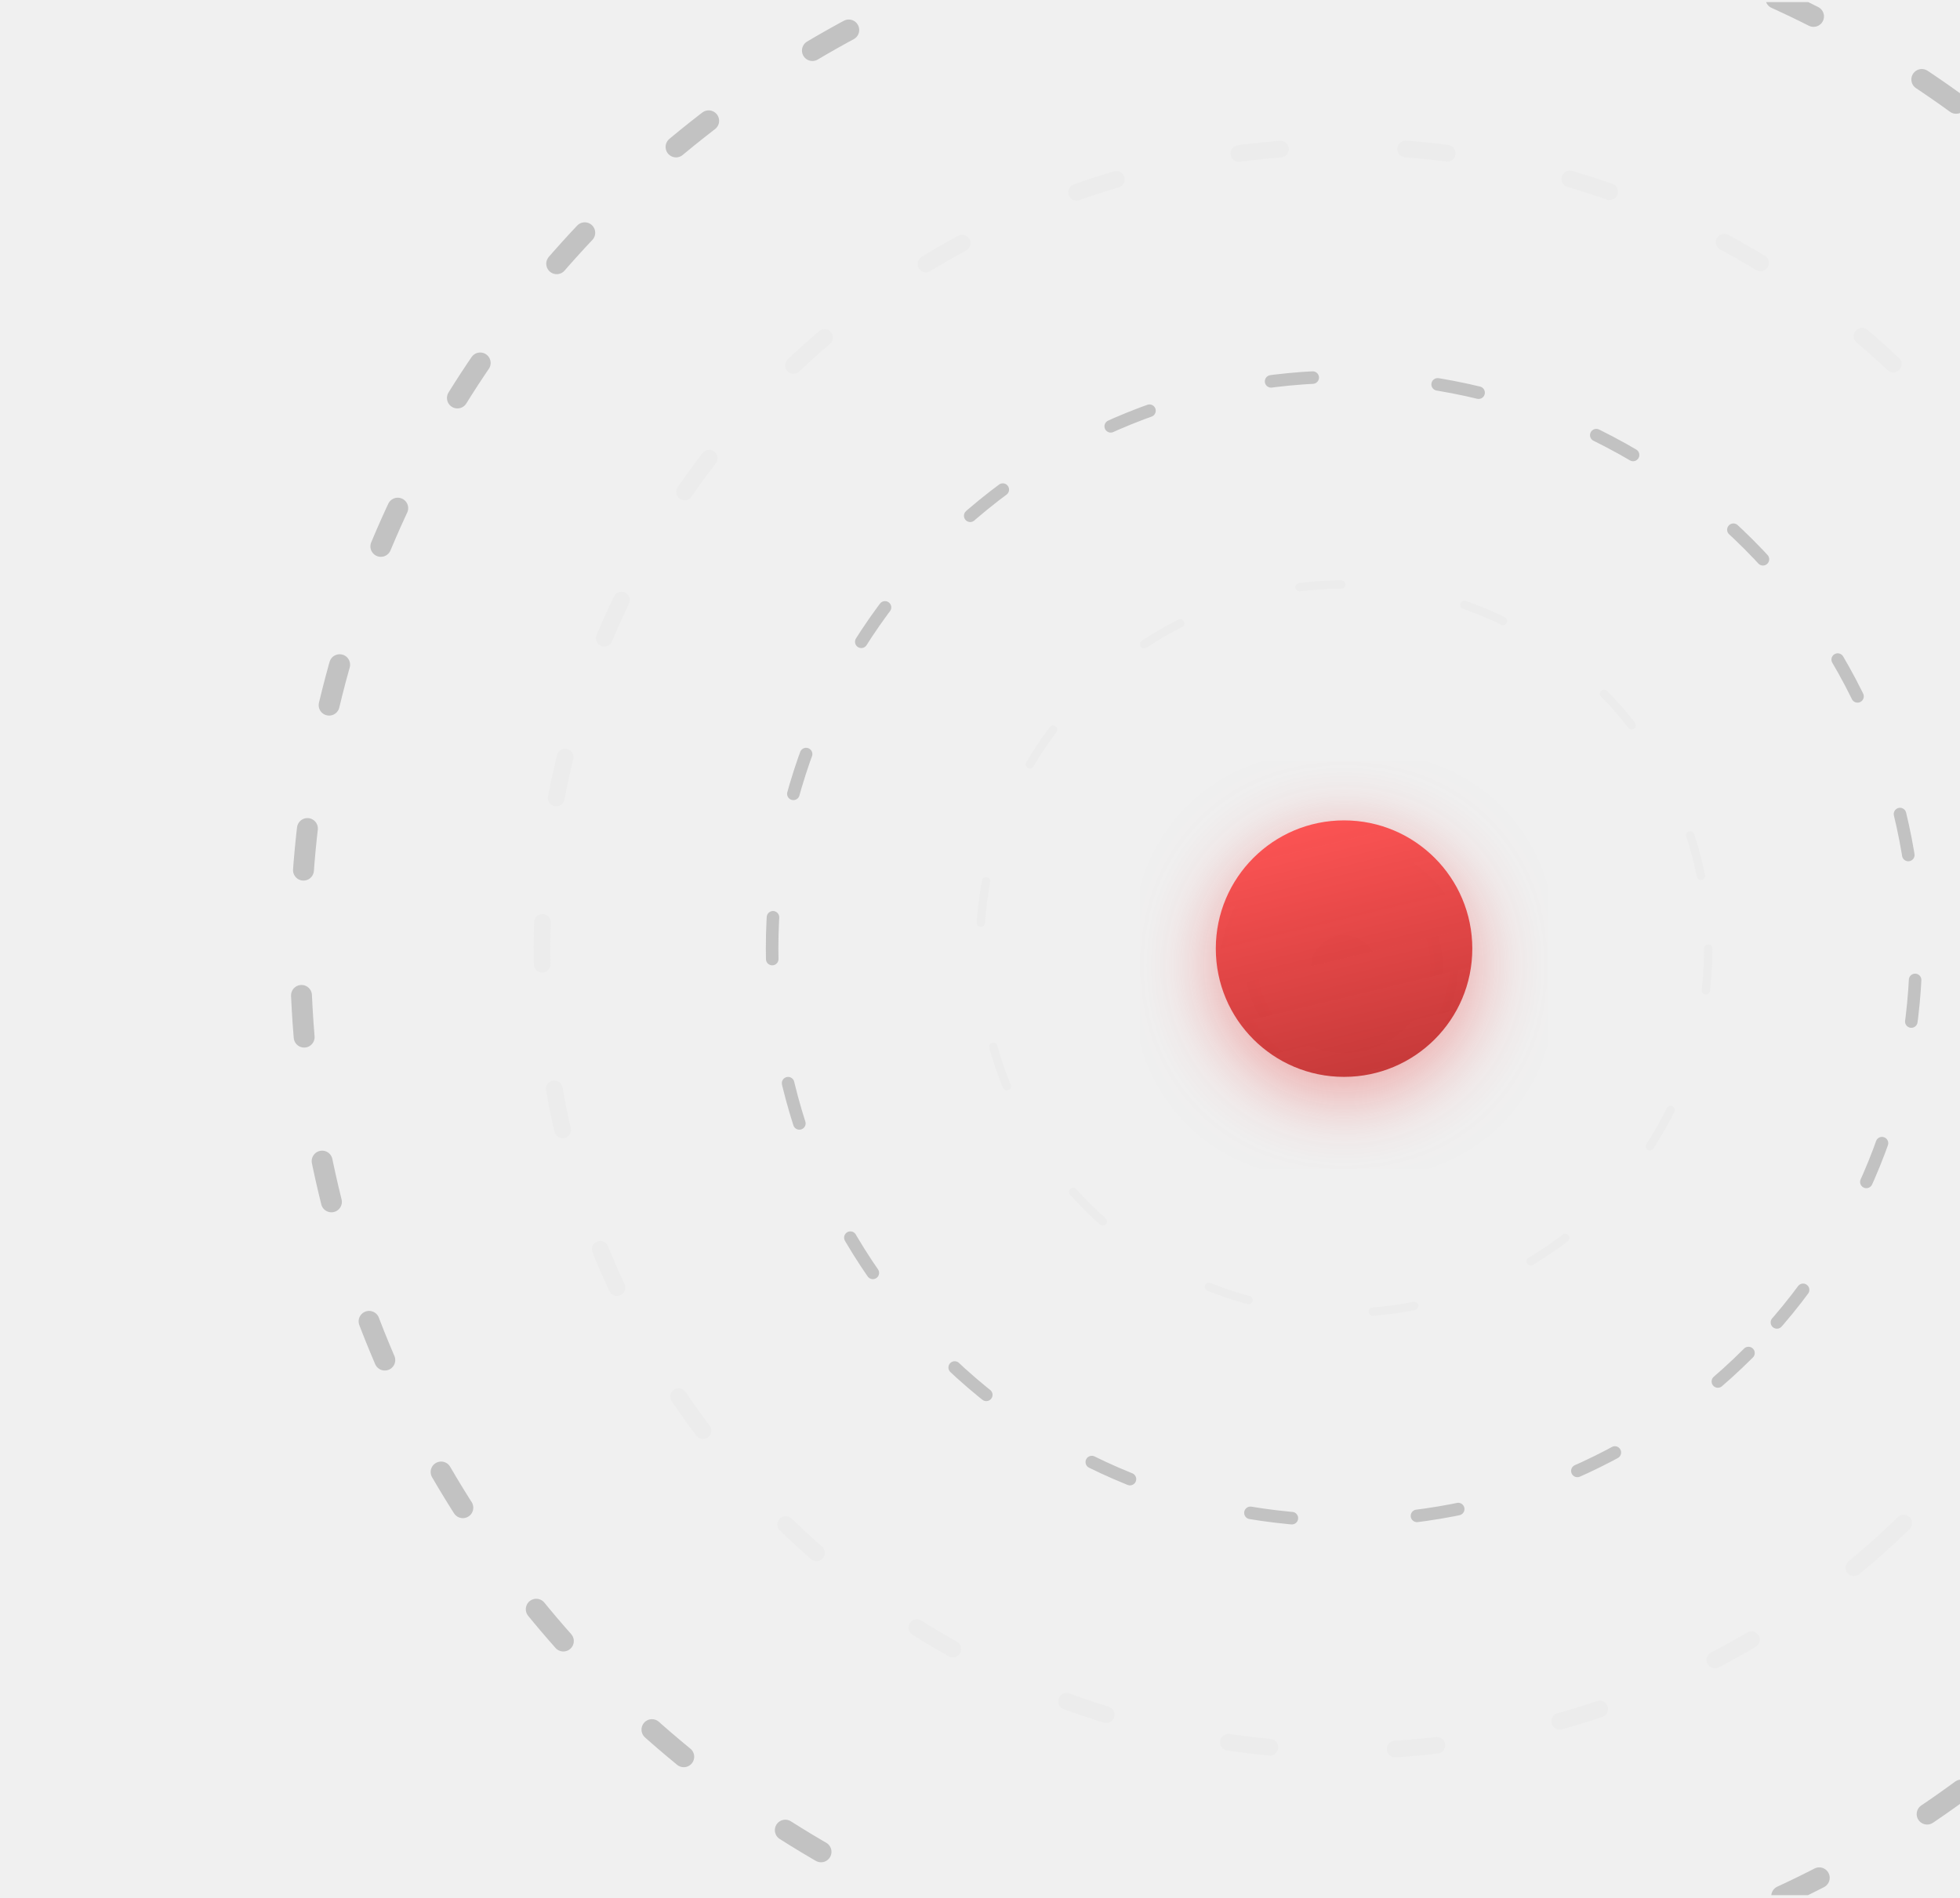
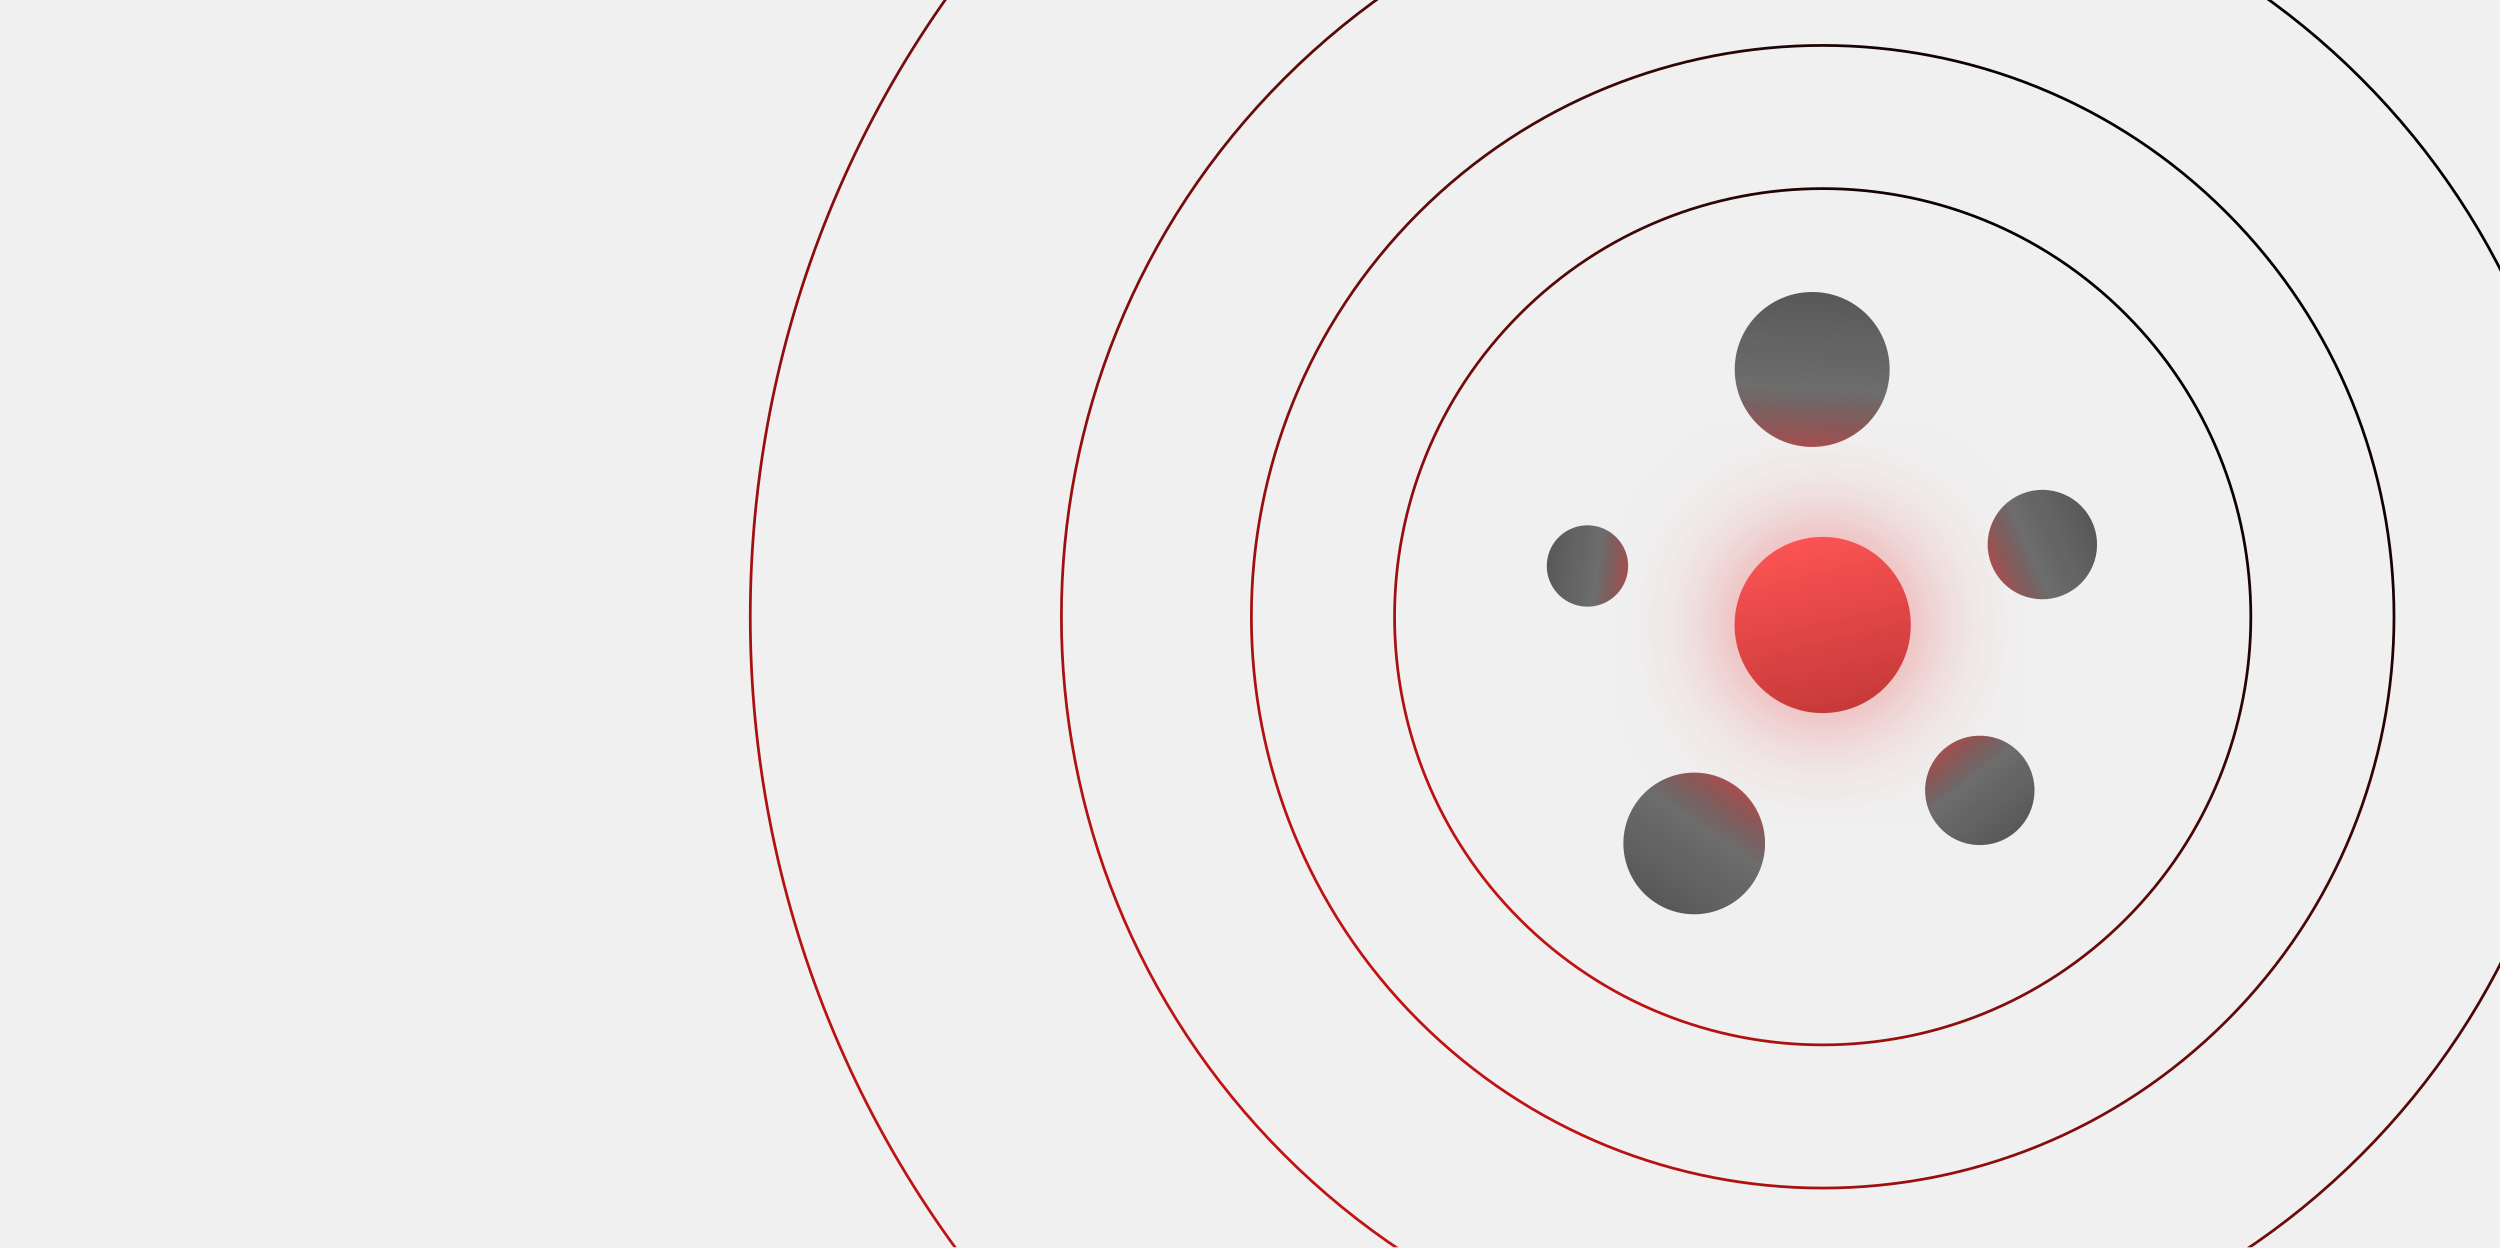
- <svg xmlns="http://www.w3.org/2000/svg" width="469" height="454" viewBox="0 0 469 454" fill="none">
-   <g clip-path="url(#clip0)">
-     <g filter="url(#filter0_d)">
-       <circle cx="321.613" cy="227" r="30.688" fill="url(#paint0_linear)" />
+ <svg xmlns="http://www.w3.org/2000/svg" width="908" height="453" fill="none">
+   <g clip-path="url(#prefix__clip0)">
+     <circle cx="662" cy="224" r="155.5" transform="rotate(45 662 224)" stroke="url(#prefix__paint0_linear)" />
+     <circle cx="662" cy="224" r="207.5" transform="rotate(45 662 224)" stroke="url(#prefix__paint1_linear)" />
+     <circle cx="662" cy="224" r="276.5" transform="rotate(45 662 224)" stroke="url(#prefix__paint2_linear)" />
+     <circle cx="662" cy="224" r="389.5" transform="rotate(45 662 224)" stroke="url(#prefix__paint3_linear)" />
+     <g filter="url(#prefix__filter0_d)">
+       <circle cx="662" cy="227" r="32" fill="url(#prefix__paint4_linear)" />
    </g>
-     <circle cx="321.613" cy="227" r="87.135" stroke="#ECECEC" stroke-width="2" stroke-linecap="round" stroke-dasharray="10 30" />
-     <circle cx="321.613" cy="227" r="136.858" transform="rotate(45 321.613 227)" stroke="#C2C2C2" stroke-width="3" stroke-linecap="round" stroke-dasharray="10 30" />
-     <circle cx="321.613" cy="227" r="191.919" transform="rotate(47.5438 321.613 227)" stroke="#ECECEC" stroke-width="4" stroke-linecap="round" stroke-dasharray="10 30" />
-     <circle cx="321.613" cy="227" r="249.704" transform="rotate(92.5438 321.613 227)" stroke="#C2C2C2" stroke-width="5" stroke-linecap="round" stroke-dasharray="10 30" />
+     <circle cx="615.342" cy="306.342" r="25.725" transform="rotate(121.272 615.342 306.342)" fill="url(#prefix__paint5_linear)" />
+     <circle cx="719.069" cy="287.069" r="19.873" transform="rotate(47.87 719.069 287.069)" fill="url(#prefix__paint6_linear)" />
+     <circle cx="741.783" cy="197.783" r="19.873" transform="rotate(-27.358 741.783 197.783)" fill="url(#prefix__paint7_linear)" />
+     <circle cx="658.19" cy="134.19" r="28.136" transform="rotate(-90.108 658.19 134.19)" fill="url(#prefix__paint8_linear)" />
+     <circle cx="576.569" cy="205.568" r="14.778" transform="rotate(-176.848 576.569 205.568)" fill="url(#prefix__paint9_linear)" />
  </g>
  <defs>
-     <filter id="filter0_d" x="272.925" y="182.312" width="97.376" height="97.376" filterUnits="userSpaceOnUse" color-interpolation-filters="sRGB">
+     <linearGradient id="prefix__paint0_linear" x1="662" y1="68" x2="662" y2="380" gradientUnits="userSpaceOnUse">
+       <stop />
+       <stop offset="1" stop-color="#C11313" />
+     </linearGradient>
+     <linearGradient id="prefix__paint1_linear" x1="662" y1="16" x2="662" y2="432" gradientUnits="userSpaceOnUse">
+       <stop />
+       <stop offset="1" stop-color="#C11313" />
+     </linearGradient>
+     <linearGradient id="prefix__paint2_linear" x1="662" y1="-53" x2="662" y2="501" gradientUnits="userSpaceOnUse">
+       <stop />
+       <stop offset="1" stop-color="#C11313" />
+     </linearGradient>
+     <linearGradient id="prefix__paint3_linear" x1="662" y1="-166" x2="662" y2="614" gradientUnits="userSpaceOnUse">
+       <stop />
+       <stop offset="1" stop-color="#C11313" />
+     </linearGradient>
+     <linearGradient id="prefix__paint4_linear" x1="662" y1="195" x2="679.12" y2="266.071" gradientUnits="userSpaceOnUse">
+       <stop stop-color="#FB5353" />
+       <stop offset="1" stop-color="#BD3131" stop-opacity=".97" />
+     </linearGradient>
+     <linearGradient id="prefix__paint5_linear" x1="579.248" y1="305.846" x2="640.369" y2="309.401" gradientUnits="userSpaceOnUse">
+       <stop stop-color="#E24646" />
+       <stop offset=".484" stop-color="#161616" stop-opacity=".6" />
+       <stop offset="1" stop-color="#141414" stop-opacity=".69" />
+     </linearGradient>
+     <linearGradient id="prefix__paint6_linear" x1="691.187" y1="286.687" x2="738.403" y2="289.433" gradientUnits="userSpaceOnUse">
+       <stop stop-color="#E24646" />
+       <stop offset=".484" stop-color="#161616" stop-opacity=".6" />
+       <stop offset="1" stop-color="#141414" stop-opacity=".69" />
+     </linearGradient>
+     <linearGradient id="prefix__paint7_linear" x1="713.9" y1="197.4" x2="761.117" y2="200.146" gradientUnits="userSpaceOnUse">
+       <stop stop-color="#E24646" />
+       <stop offset=".484" stop-color="#161616" stop-opacity=".6" />
+       <stop offset="1" stop-color="#141414" stop-opacity=".69" />
+     </linearGradient>
+     <linearGradient id="prefix__paint8_linear" x1="618.713" y1="133.648" x2="685.563" y2="137.536" gradientUnits="userSpaceOnUse">
+       <stop stop-color="#E24646" />
+       <stop offset=".484" stop-color="#161616" stop-opacity=".6" />
+       <stop offset="1" stop-color="#141414" stop-opacity=".69" />
+     </linearGradient>
+     <linearGradient id="prefix__paint9_linear" x1="555.834" y1="205.284" x2="590.946" y2="207.326" gradientUnits="userSpaceOnUse">
+       <stop stop-color="#E24646" />
+       <stop offset=".484" stop-color="#161616" stop-opacity=".6" />
+       <stop offset="1" stop-color="#141414" stop-opacity=".69" />
+     </linearGradient>
+     <clipPath id="prefix__clip0">
+       <path fill="#fff" d="M0 0h908v453H0z" />
+     </clipPath>
+     <filter id="prefix__filter0_d" x="588" y="153" width="148" height="148" filterUnits="userSpaceOnUse" color-interpolation-filters="sRGB">
      <feFlood flood-opacity="0" result="BackgroundImageFix" />
-       <feColorMatrix in="SourceAlpha" type="matrix" values="0 0 0 0 0 0 0 0 0 0 0 0 0 0 0 0 0 0 127 0" />
-       <feOffset dy="4" />
-       <feGaussianBlur stdDeviation="9" />
-       <feColorMatrix type="matrix" values="0 0 0 0 0.922 0 0 0 0 0.294 0 0 0 0 0.294 0 0 0 0.5 0" />
-       <feBlend mode="normal" in2="BackgroundImageFix" result="effect1_dropShadow" />
-       <feBlend mode="normal" in="SourceGraphic" in2="effect1_dropShadow" result="shape" />
+       <feColorMatrix in="SourceAlpha" values="0 0 0 0 0 0 0 0 0 0 0 0 0 0 0 0 0 0 127 0" result="hardAlpha" />
+       <feOffset />
+       <feGaussianBlur stdDeviation="21" />
+       <feColorMatrix values="0 0 0 0 0.922 0 0 0 0 0.294 0 0 0 0 0.294 0 0 0 0.7 0" />
+       <feBlend in2="BackgroundImageFix" result="effect1_dropShadow" />
+       <feBlend in="SourceGraphic" in2="effect1_dropShadow" result="shape" />
    </filter>
-     <linearGradient id="paint0_linear" x1="321.613" y1="196.312" x2="338.032" y2="264.469" gradientUnits="userSpaceOnUse">
-       <stop stop-color="#FB5353" />
-       <stop offset="1" stop-color="#BD3131" stop-opacity="0.97" />
-     </linearGradient>
-     <clipPath id="clip0">
-       <rect width="469" height="453" fill="white" transform="translate(0 0.5)" />
-     </clipPath>
  </defs>
</svg>
